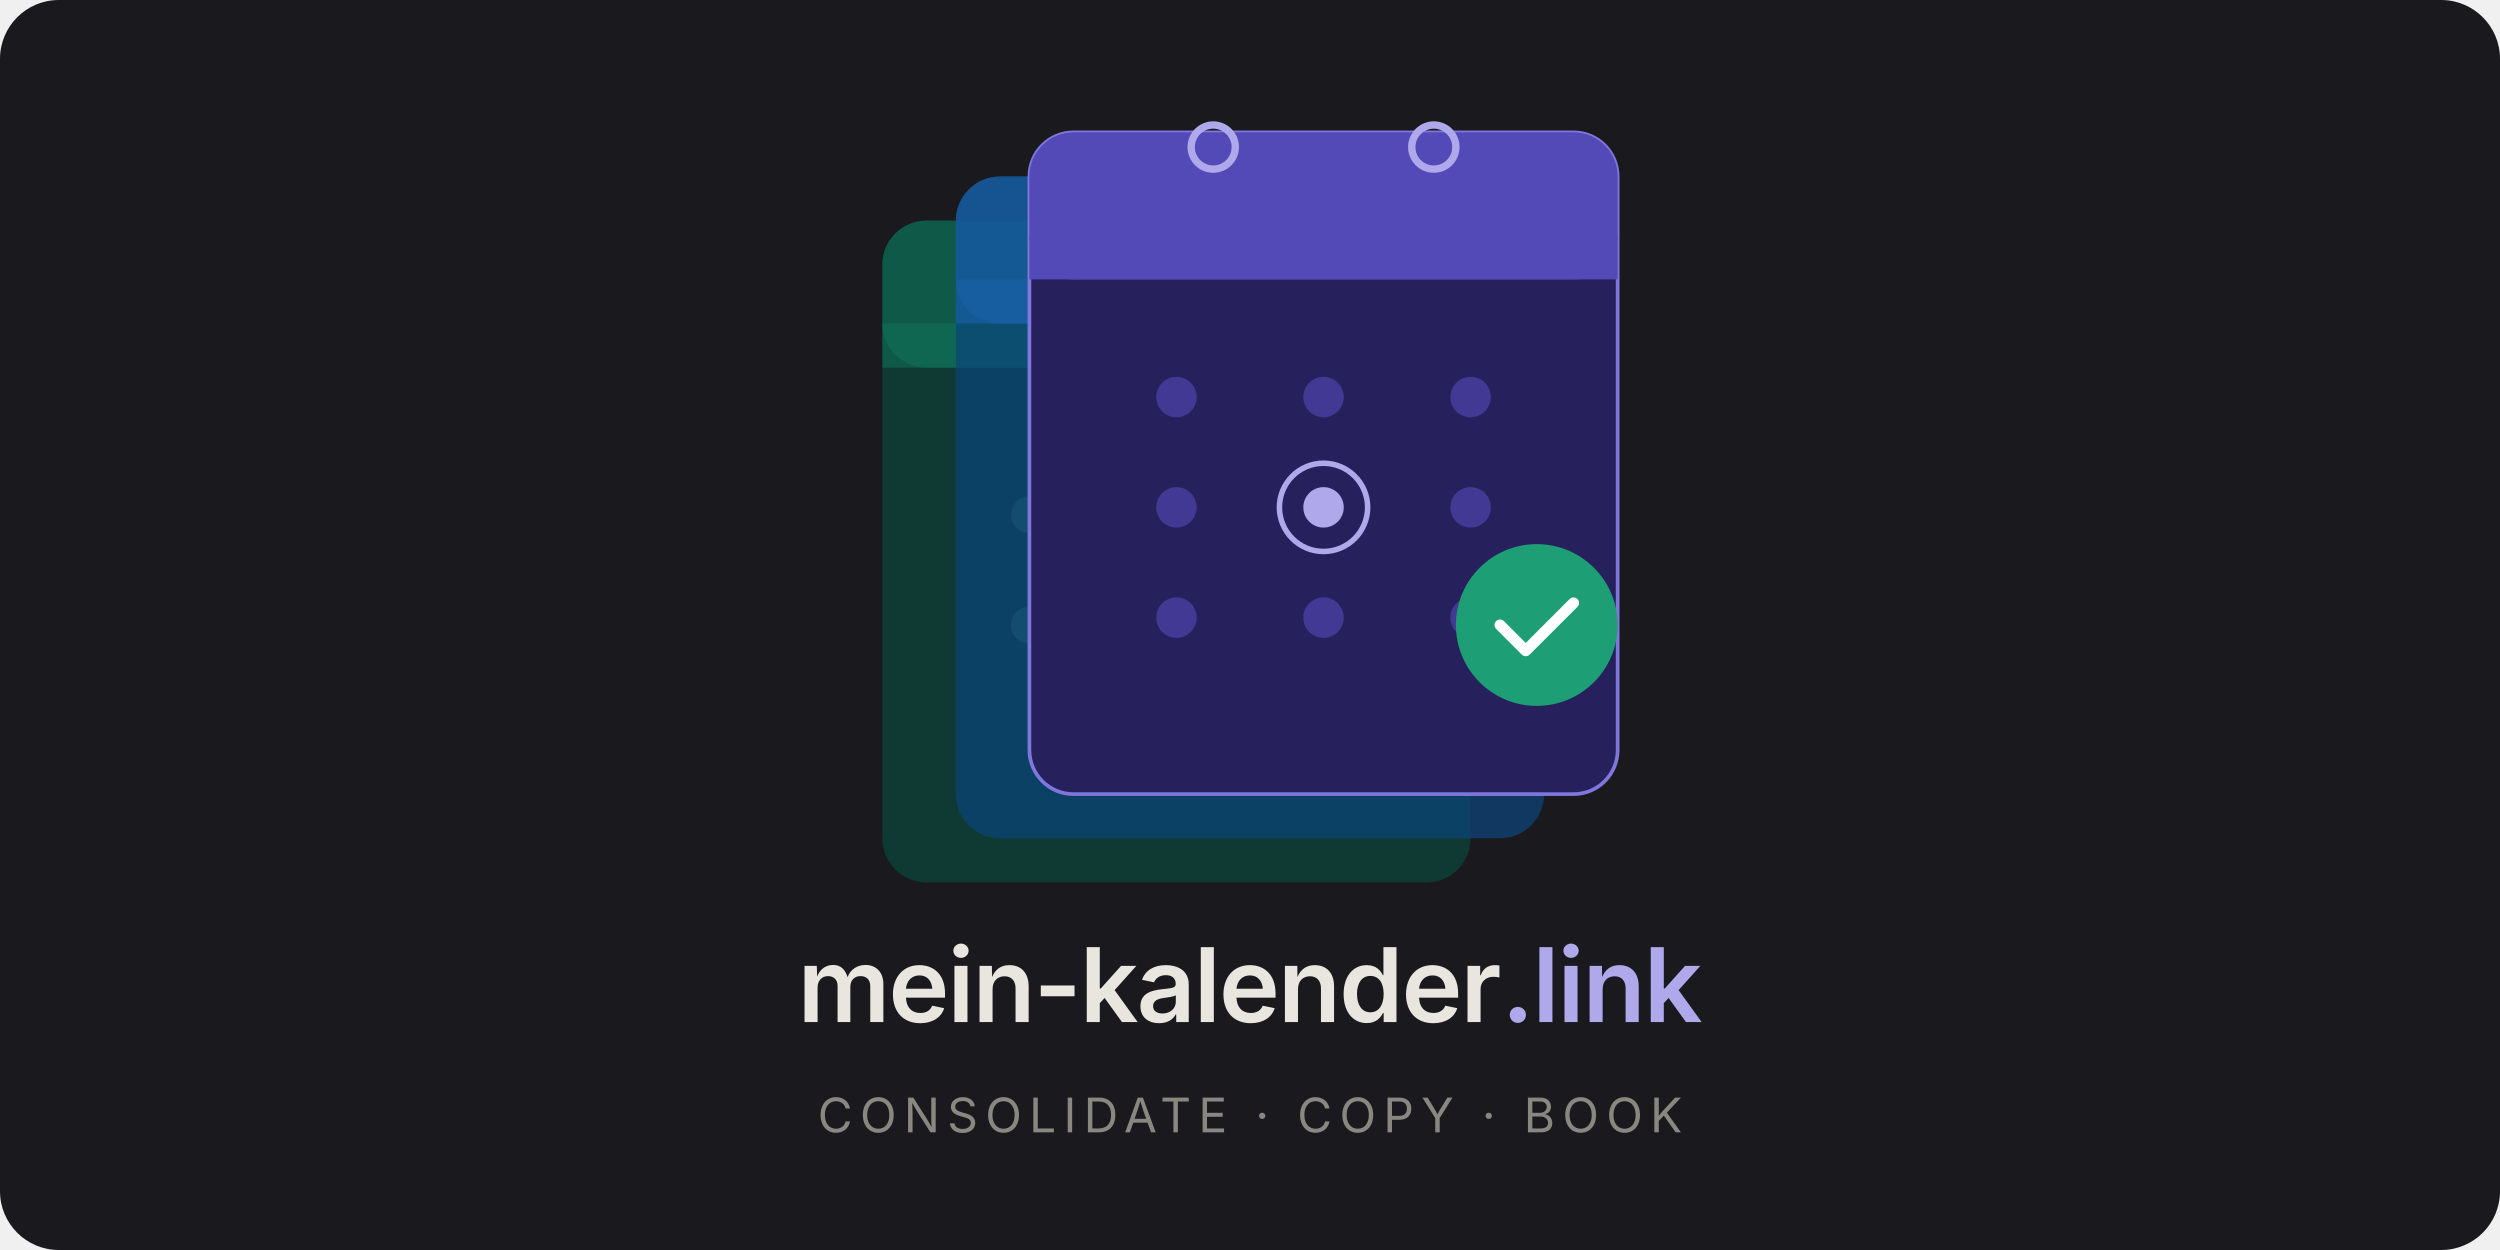
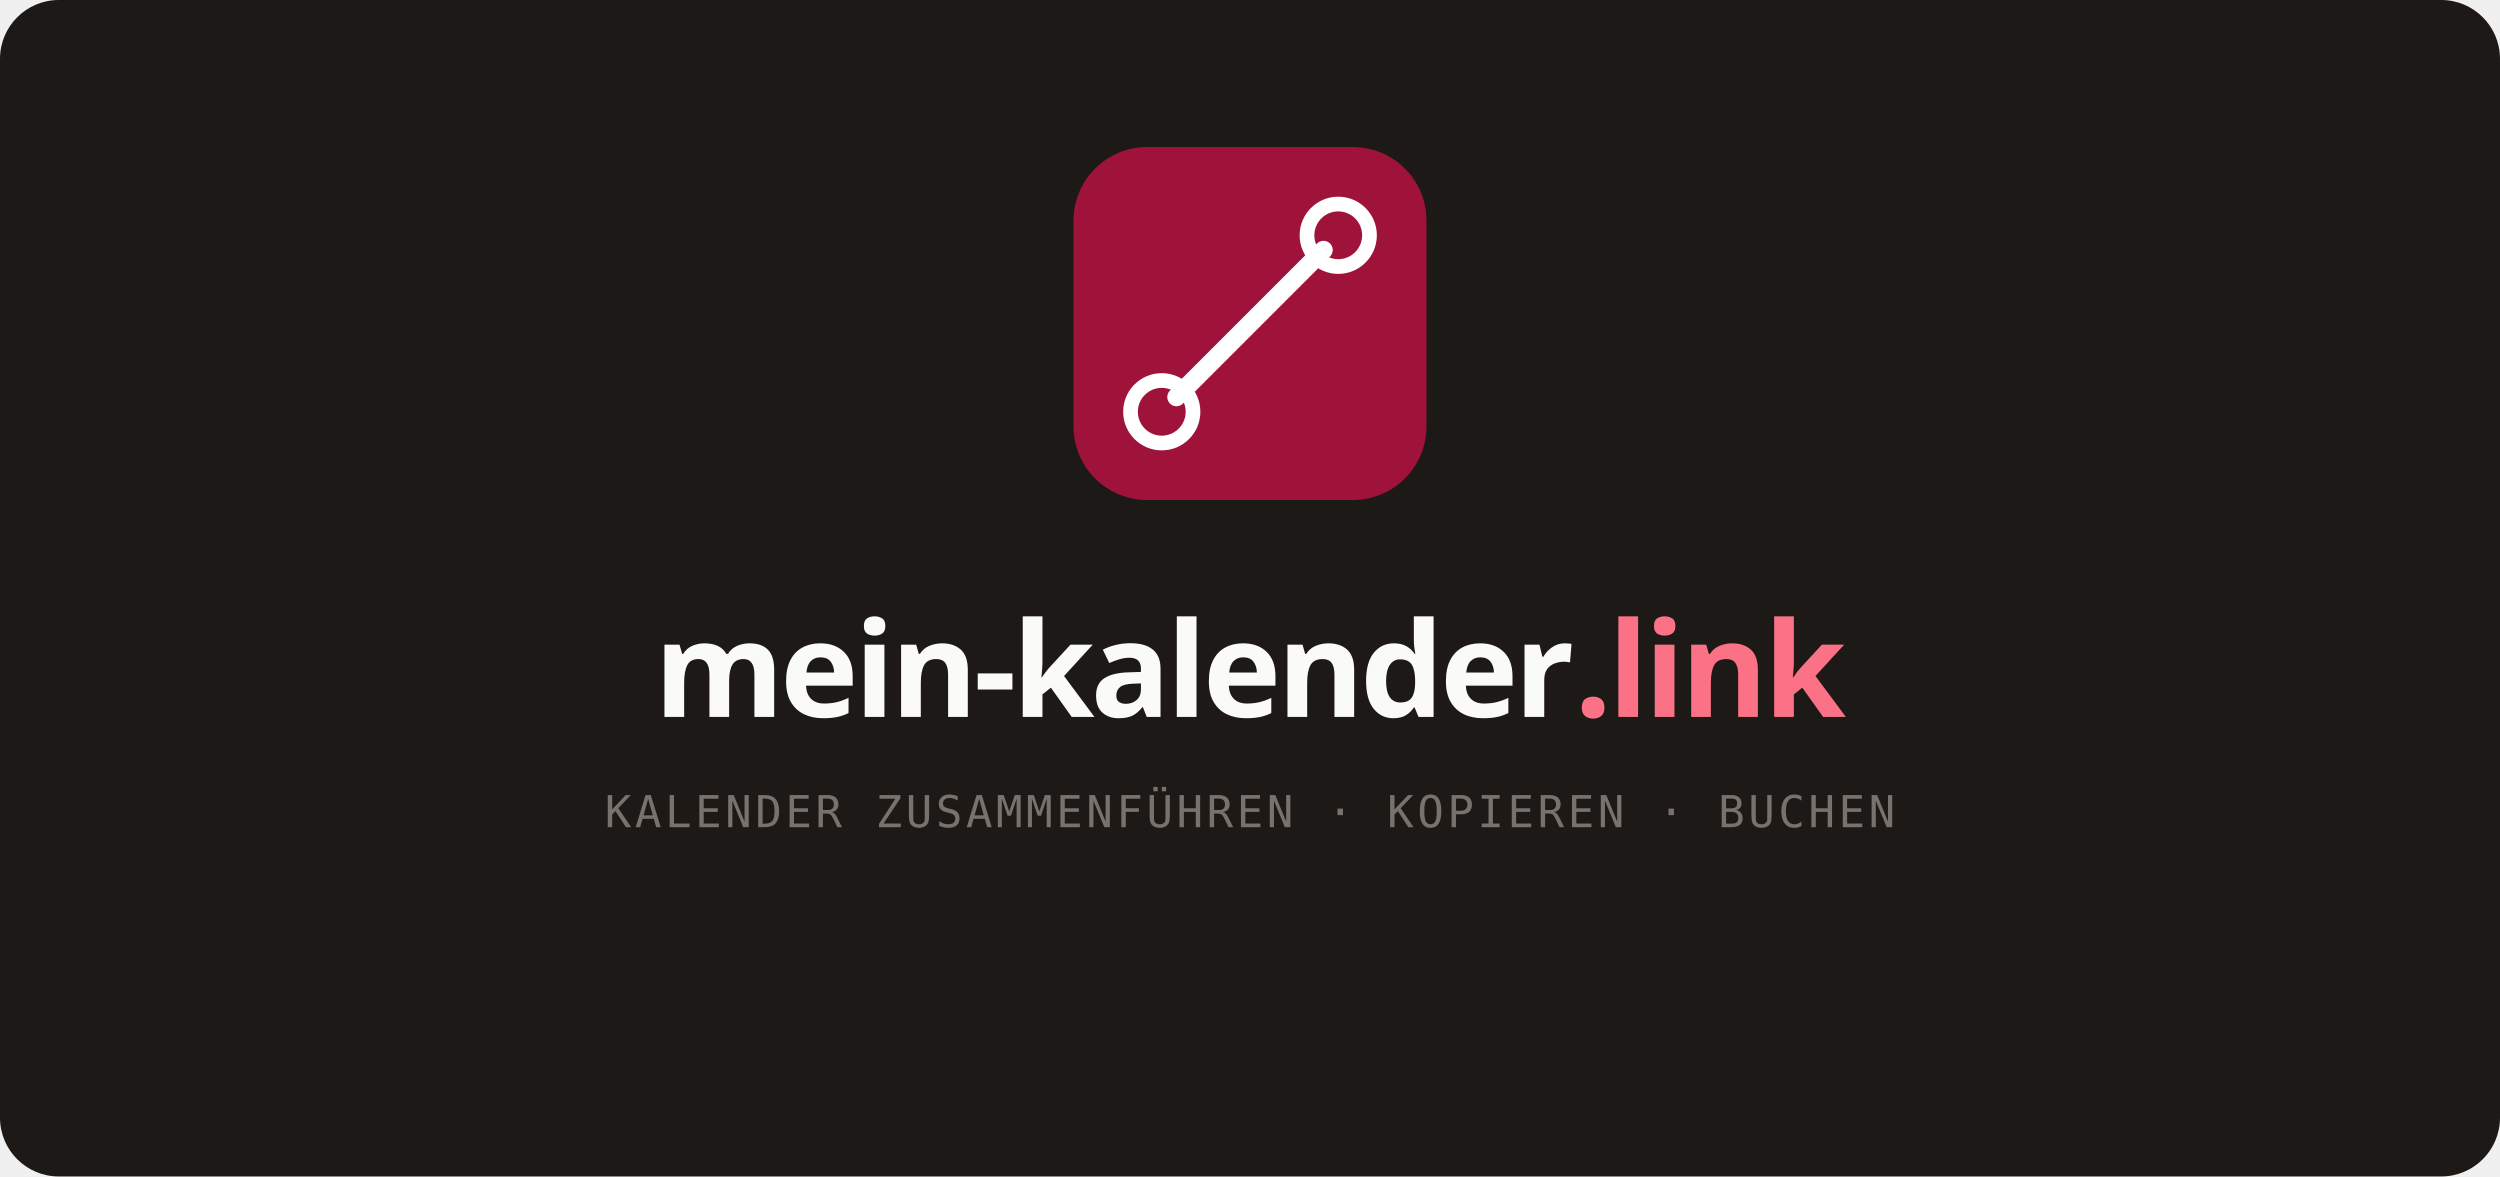
- <svg xmlns="http://www.w3.org/2000/svg" width="680" height="340" viewBox="0 0 680 340">
-   <rect x="0" y="0" width="680" height="340" rx="16" fill="#1A1A1E" />
-   <g transform="translate(240, 60)">
-     <rect x="0" y="0" width="160" height="180" rx="12" fill="#085041" opacity="0.6" />
-     <rect x="0" y="0" width="160" height="40" rx="12" fill="#0F6E56" opacity="0.6" />
-     <rect x="0" y="28" width="160" height="12" fill="#0F6E56" opacity="0.6" />
-     <circle cx="40" cy="80" r="5" fill="#5DCAA5" opacity="0.25" />
-     <circle cx="80" cy="80" r="5" fill="#5DCAA5" opacity="0.25" />
-     <circle cx="120" cy="80" r="5" fill="#5DCAA5" opacity="0.25" />
-     <circle cx="40" cy="110" r="5" fill="#5DCAA5" opacity="0.25" />
-     <circle cx="80" cy="110" r="5" fill="#5DCAA5" opacity="0.25" />
-   </g>
-   <g transform="translate(260, 48)">
-     <rect x="0" y="0" width="160" height="180" rx="12" fill="#0C447C" opacity="0.7" />
-     <rect x="0" y="0" width="160" height="40" rx="12" fill="#185FA5" opacity="0.7" />
-     <rect x="0" y="28" width="160" height="12" fill="#185FA5" opacity="0.7" />
-     <circle cx="40" cy="80" r="5" fill="#85B7EB" opacity="0.3" />
-     <circle cx="80" cy="80" r="5" fill="#85B7EB" opacity="0.3" />
-     <circle cx="120" cy="80" r="5" fill="#85B7EB" opacity="0.3" />
-     <circle cx="40" cy="110" r="5" fill="#85B7EB" opacity="0.3" />
-     <circle cx="80" cy="110" r="5" fill="#85B7EB" opacity="0.3" />
-     <circle cx="120" cy="110" r="5" fill="#85B7EB" opacity="0.3" />
-   </g>
-   <g transform="translate(280, 36)">
-     <rect x="0" y="0" width="160" height="180" rx="12" fill="#26215C" stroke="#7F77DD" stroke-width="1" />
-     <rect x="0" y="0" width="160" height="40" rx="12" fill="#534AB7" />
-     <rect x="0" y="28" width="160" height="12" fill="#534AB7" />
-     <circle cx="50" cy="4" r="6" fill="none" stroke="#AFA9EC" stroke-width="2" />
-     <circle cx="110" cy="4" r="6" fill="none" stroke="#AFA9EC" stroke-width="2" />
-     <circle cx="40" cy="72" r="5.5" fill="#534AB7" opacity="0.6" />
-     <circle cx="80" cy="72" r="5.5" fill="#534AB7" opacity="0.6" />
-     <circle cx="120" cy="72" r="5.5" fill="#534AB7" opacity="0.6" />
-     <circle cx="40" cy="102" r="5.5" fill="#534AB7" opacity="0.6" />
-     <circle cx="80" cy="102" r="5.5" fill="#AFA9EC" />
-     <circle cx="120" cy="102" r="5.5" fill="#534AB7" opacity="0.6" />
-     <circle cx="40" cy="132" r="5.5" fill="#534AB7" opacity="0.6" />
-     <circle cx="80" cy="132" r="5.5" fill="#534AB7" opacity="0.6" />
-     <circle cx="120" cy="132" r="5.5" fill="#534AB7" opacity="0.6" />
-     <circle cx="80" cy="102" r="12" fill="none" stroke="#AFA9EC" stroke-width="1.5" />
-   </g>
-   <g transform="translate(418, 170)">
-     <circle cx="0" cy="0" r="22" fill="#1D9E75" />
-     <path d="M-10 0L-3 7L10 -6" fill="none" stroke="#fff" stroke-width="3" stroke-linecap="round" stroke-linejoin="round" />
-   </g>
-   <text x="340" y="278" text-anchor="middle" font-family="'Inter', 'Segoe UI', system-ui, sans-serif" font-size="28" font-weight="600" fill="#E8E6DF" letter-spacing="-0.5px">mein-kalender<tspan fill="#AFA9EC" font-weight="600">.link</tspan>
+ <svg xmlns="http://www.w3.org/2000/svg" viewBox="0 0 680 320">
+   <rect width="680" height="320" rx="16" fill="#1c1917" />
+   <rect x="292" y="40" width="96" height="96" rx="20" fill="#9f1239" />
+   <path d="M320 108L360 68" stroke="#fff" stroke-width="5" stroke-linecap="round" />
+   <circle cx="316" cy="112" r="8.5" fill="none" stroke="#fff" stroke-width="4" />
+   <circle cx="364" cy="64" r="8.5" fill="none" stroke="#fff" stroke-width="4" />
+   <text x="340" y="195" text-anchor="middle" font-family="'Satoshi',system-ui,sans-serif" font-size="36" font-weight="700" letter-spacing="-0.03em" fill="#fafaf9">mein-kalender<tspan fill="#fb7185">.link</tspan>
  </text>
-   <text x="340" y="308" text-anchor="middle" font-family="'Inter', 'Segoe UI', system-ui, sans-serif" font-size="13" font-weight="400" fill="#888780" letter-spacing="2px">CONSOLIDATE · COPY · BOOK</text>
+   <text x="340" y="225" text-anchor="middle" font-family="'Geist Mono','JetBrains Mono',monospace" font-size="12" font-weight="400" letter-spacing="0.08em" fill="#78716c">KALENDER ZUSAMMENFÜHREN · KOPIEREN · BUCHEN</text>
</svg>
